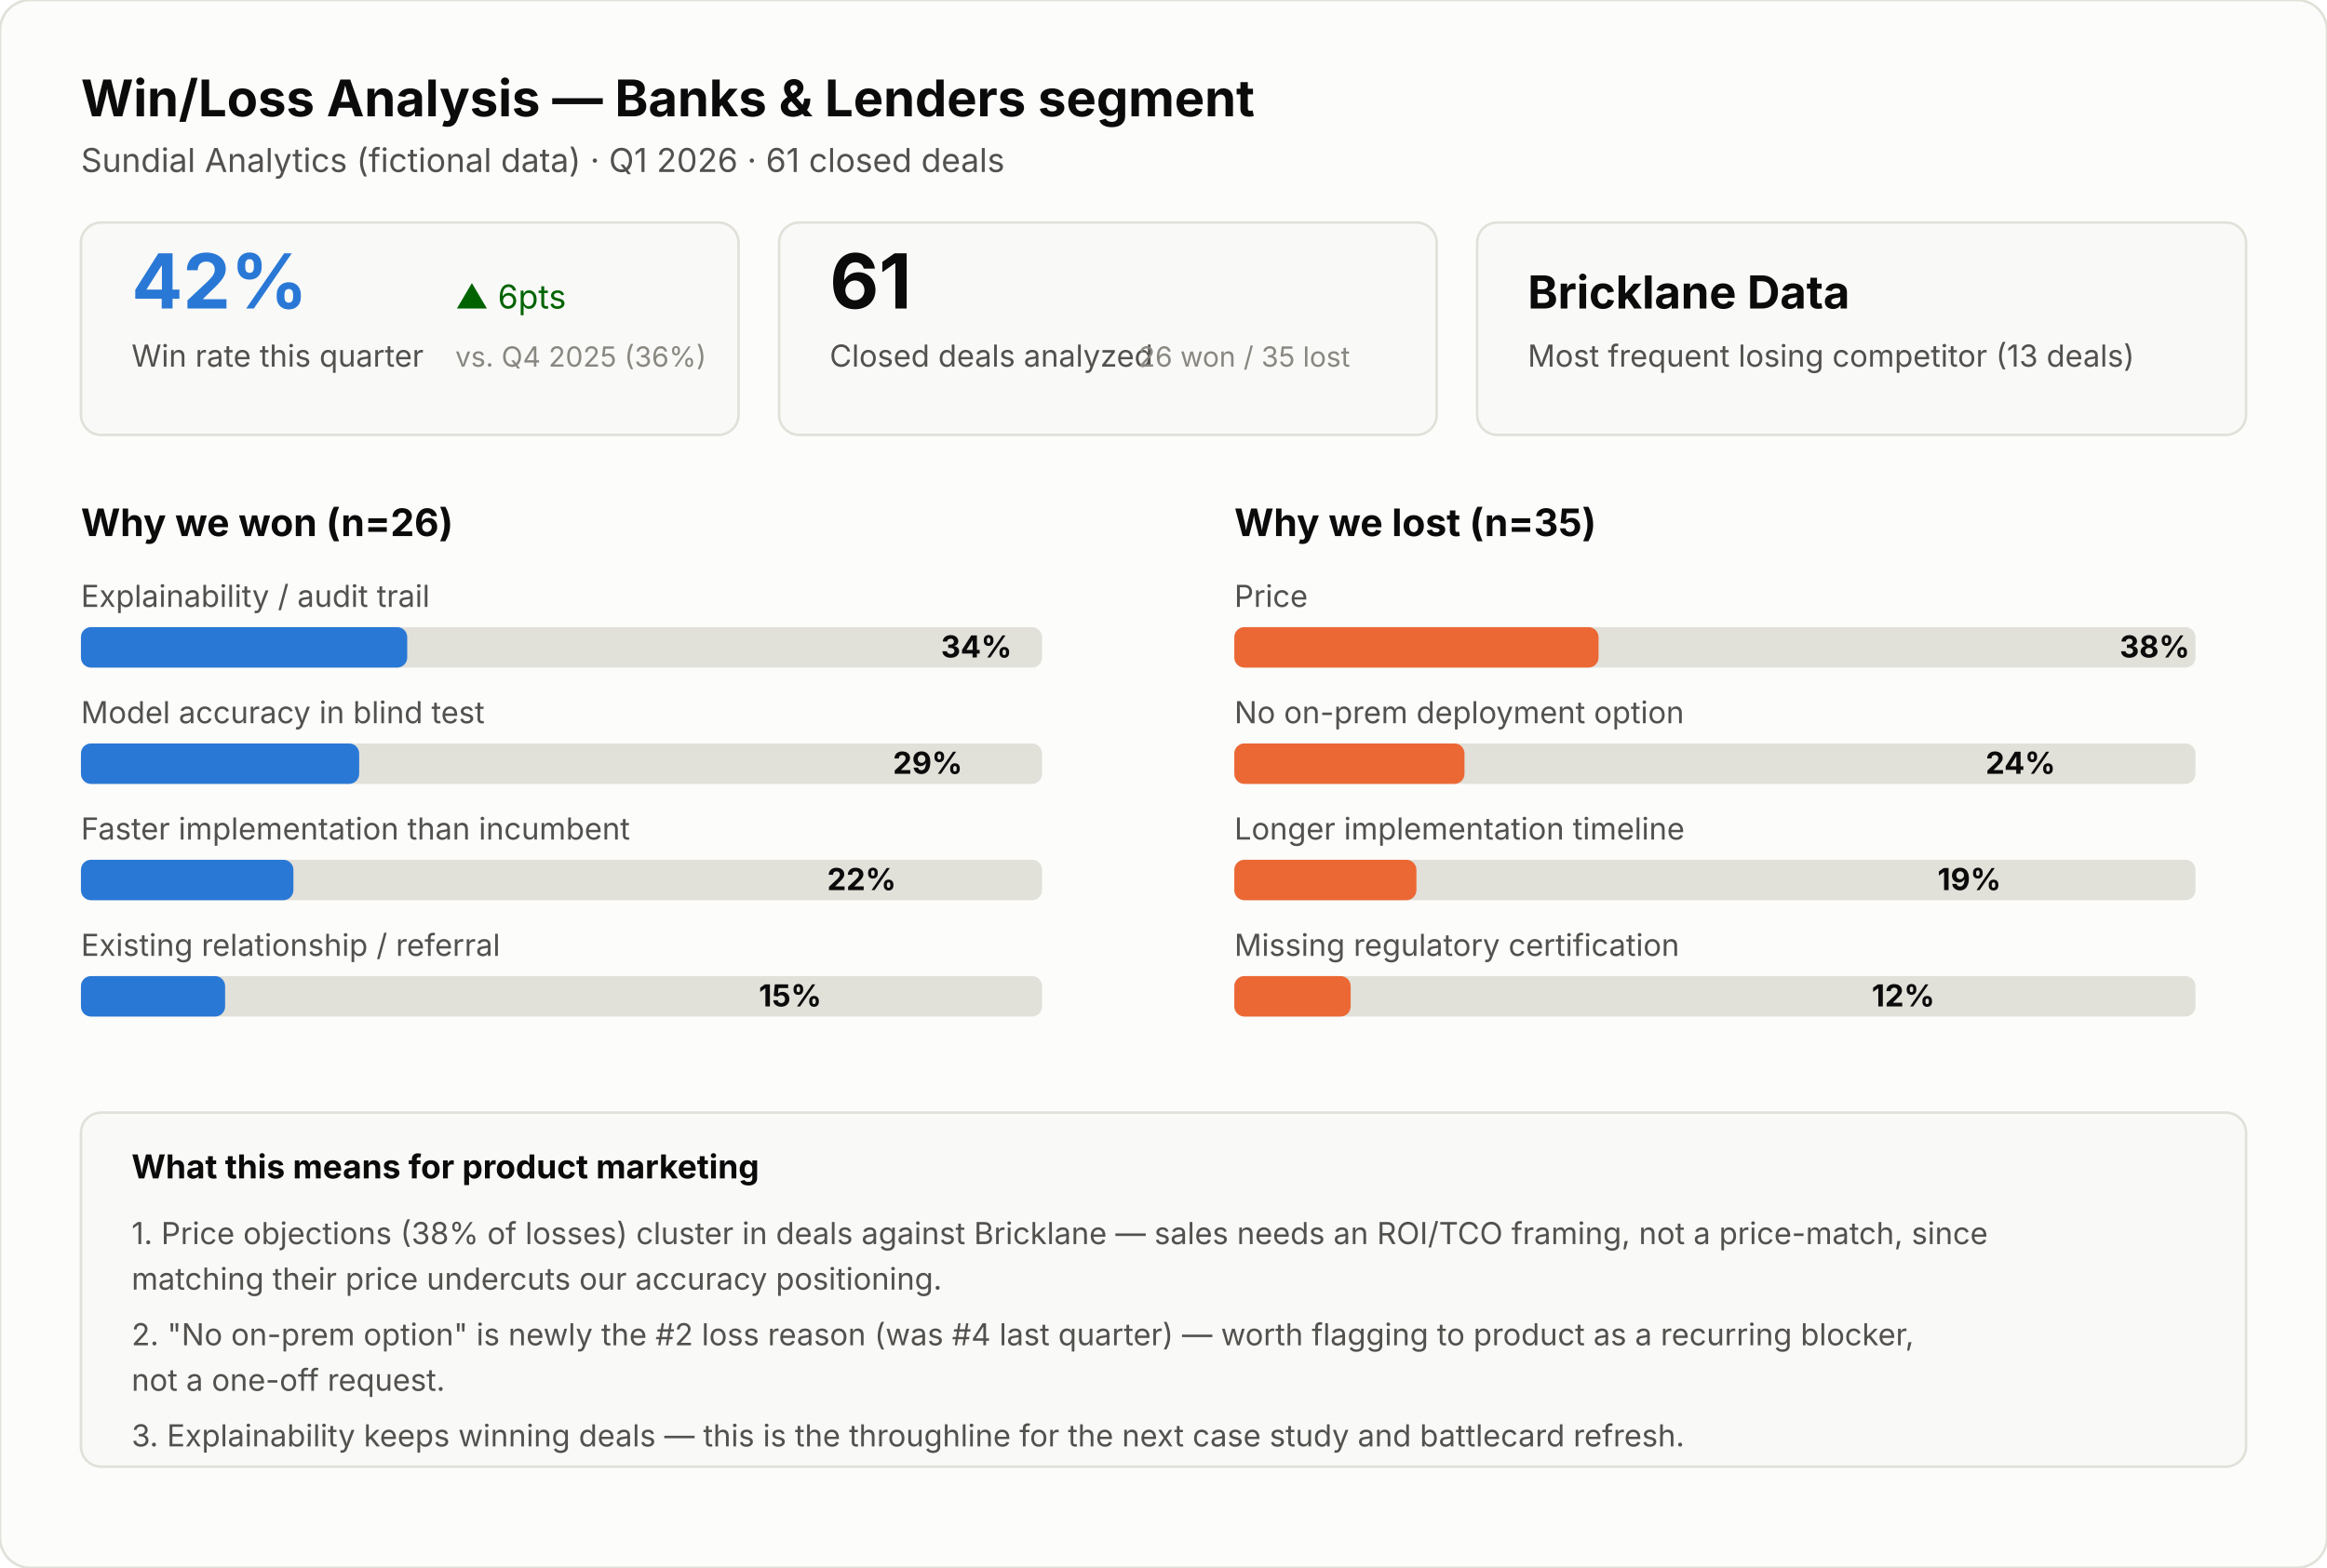
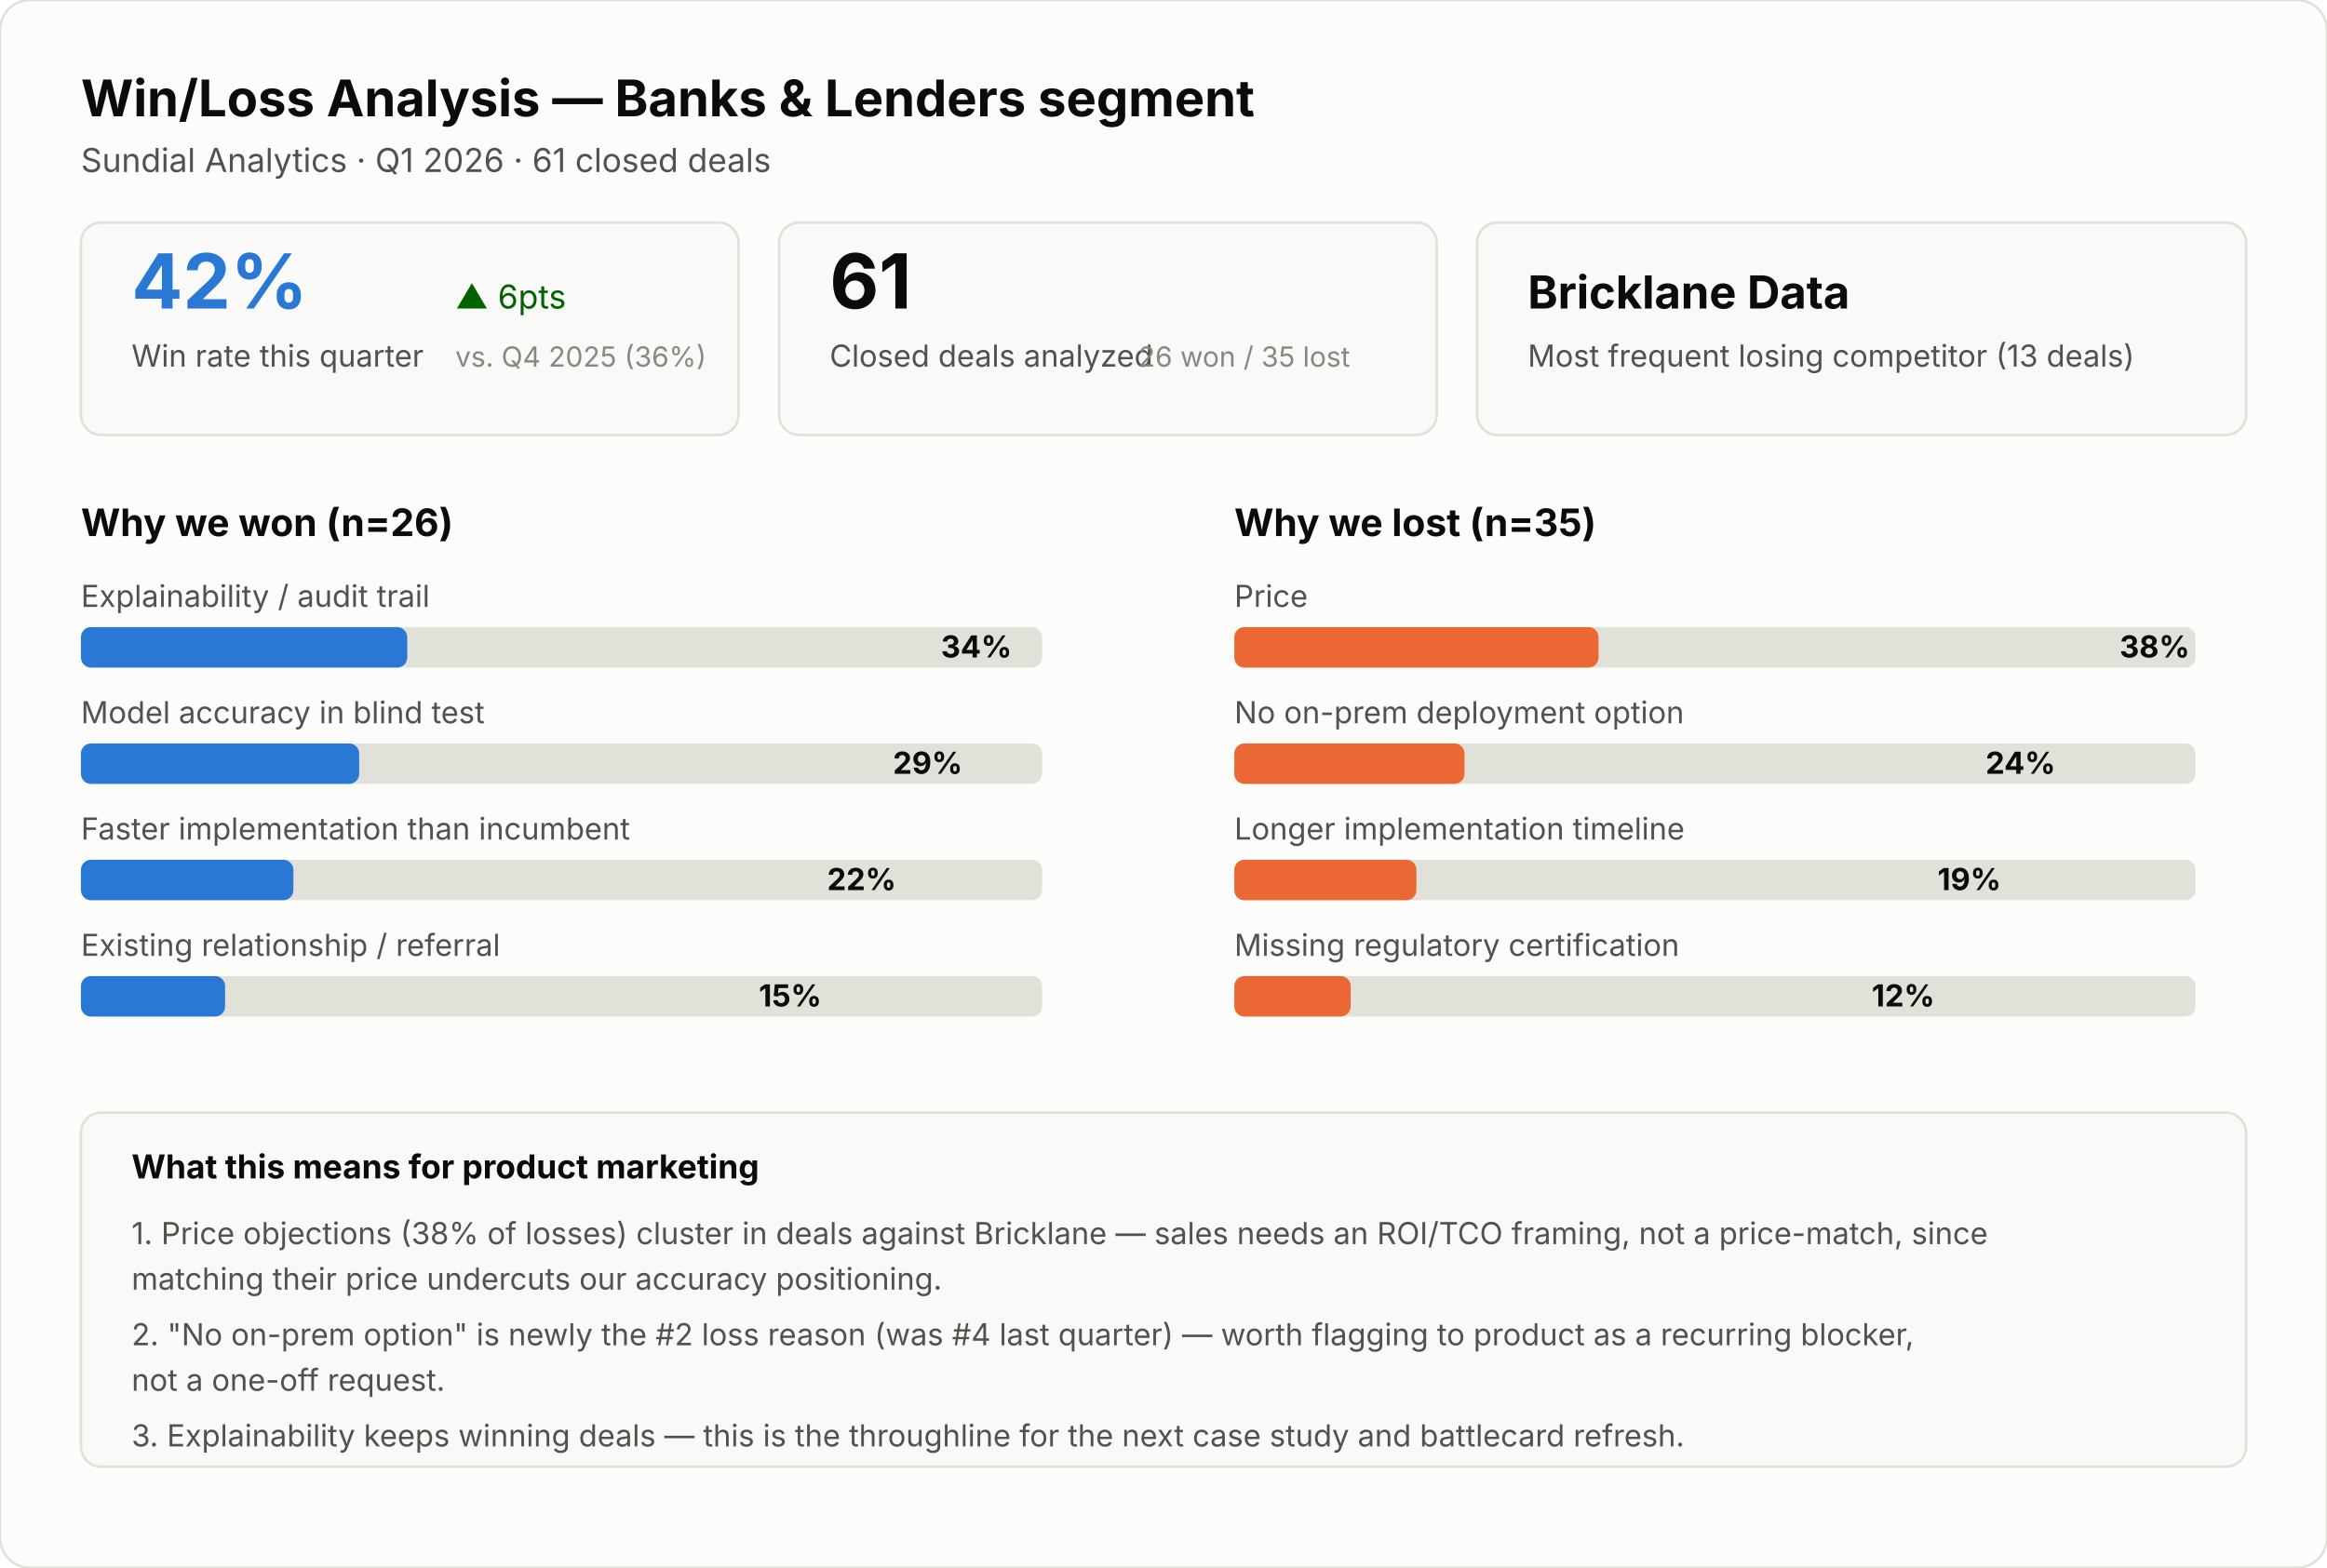
<svg xmlns="http://www.w3.org/2000/svg" viewBox="0 0 920 620" font-family="system-ui, -apple-system, 'Segoe UI', sans-serif">
  <rect x="0" y="0" width="920" height="620" rx="12" fill="#fcfcfb" stroke="#e1e0d9" stroke-width="1" />
  <text x="32" y="46" font-size="20" font-weight="700" fill="#0b0b0b">Win/Loss Analysis — Banks &amp; Lenders segment</text>
-   <text x="32" y="68" font-size="13" fill="#52514e">Sundial Analytics (fictional data) · Q1 2026 · 61 closed deals</text>
+   <text x="32" y="68" font-size="13" fill="#52514e">Sundial Analytics · Q1 2026 · 61 closed deals</text>
  <g>
    <rect x="32" y="88" width="260" height="84" rx="8" fill="#f9f9f7" stroke="#e1e0d9" />
    <text x="52" y="122" font-size="30" font-weight="700" fill="#2a78d6">42%</text>
    <text x="52" y="145" font-size="12" fill="#52514e">Win rate this quarter</text>
    <text x="180" y="122" font-size="13" fill="#006300">▲ 6pts</text>
    <text x="180" y="145" font-size="11" fill="#898781">vs. Q4 2025 (36%)</text>
  </g>
  <g>
    <rect x="308" y="88" width="260" height="84" rx="8" fill="#f9f9f7" stroke="#e1e0d9" />
    <text x="328" y="122" font-size="30" font-weight="700" fill="#0b0b0b">61</text>
    <text x="328" y="145" font-size="12" fill="#52514e">Closed deals analyzed</text>
    <text x="450" y="145" font-size="11" fill="#898781">26 won / 35 lost</text>
  </g>
  <g>
    <rect x="584" y="88" width="304" height="84" rx="8" fill="#f9f9f7" stroke="#e1e0d9" />
    <text x="604" y="122" font-size="18" font-weight="700" fill="#0b0b0b">Bricklane Data</text>
    <text x="604" y="145" font-size="12" fill="#52514e">Most frequent losing competitor (13 deals)</text>
  </g>
  <text x="32" y="212" font-size="15" font-weight="700" fill="#0b0b0b">Why we won (n=26)</text>
  <g font-size="12" fill="#0b0b0b">
    <text x="32" y="240" fill="#52514e">Explainability / audit trail</text>
    <rect x="32" y="248" width="380" height="16" rx="4" fill="#e1e0d9" />
    <rect x="32" y="248" width="129" height="16" rx="4" fill="#2a78d6" />
    <text x="372" y="260" font-weight="700" fill="#0b0b0b">34%</text>
    <text x="32" y="286" fill="#52514e">Model accuracy in blind test</text>
    <rect x="32" y="294" width="380" height="16" rx="4" fill="#e1e0d9" />
    <rect x="32" y="294" width="110" height="16" rx="4" fill="#2a78d6" />
    <text x="353" y="306" font-weight="700" fill="#0b0b0b">29%</text>
    <text x="32" y="332" fill="#52514e">Faster implementation than incumbent</text>
    <rect x="32" y="340" width="380" height="16" rx="4" fill="#e1e0d9" />
    <rect x="32" y="340" width="84" height="16" rx="4" fill="#2a78d6" />
    <text x="327" y="352" font-weight="700" fill="#0b0b0b">22%</text>
    <text x="32" y="378" fill="#52514e">Existing relationship / referral</text>
    <rect x="32" y="386" width="380" height="16" rx="4" fill="#e1e0d9" />
    <rect x="32" y="386" width="57" height="16" rx="4" fill="#2a78d6" />
    <text x="300" y="398" font-weight="700" fill="#0b0b0b">15%</text>
  </g>
  <text x="488" y="212" font-size="15" font-weight="700" fill="#0b0b0b">Why we lost (n=35)</text>
  <g font-size="12" fill="#0b0b0b">
    <text x="488" y="240" fill="#52514e">Price</text>
    <rect x="488" y="248" width="380" height="16" rx="4" fill="#e1e0d9" />
    <rect x="488" y="248" width="144" height="16" rx="4" fill="#eb6834" />
    <text x="838" y="260" font-weight="700" fill="#0b0b0b">38%</text>
    <text x="488" y="286" fill="#52514e">No on-prem deployment option</text>
    <rect x="488" y="294" width="380" height="16" rx="4" fill="#e1e0d9" />
    <rect x="488" y="294" width="91" height="16" rx="4" fill="#eb6834" />
    <text x="785" y="306" font-weight="700" fill="#0b0b0b">24%</text>
    <text x="488" y="332" fill="#52514e">Longer implementation timeline</text>
    <rect x="488" y="340" width="380" height="16" rx="4" fill="#e1e0d9" />
    <rect x="488" y="340" width="72" height="16" rx="4" fill="#eb6834" />
    <text x="766" y="352" font-weight="700" fill="#0b0b0b">19%</text>
    <text x="488" y="378" fill="#52514e">Missing regulatory certification</text>
    <rect x="488" y="386" width="380" height="16" rx="4" fill="#e1e0d9" />
    <rect x="488" y="386" width="46" height="16" rx="4" fill="#eb6834" />
    <text x="740" y="398" font-weight="700" fill="#0b0b0b">12%</text>
  </g>
  <rect x="32" y="440" width="856" height="140" rx="8" fill="#f9f9f7" stroke="#e1e0d9" />
  <text x="52" y="466" font-size="13" font-weight="700" fill="#0b0b0b">What this means for product marketing</text>
  <text x="52" y="492" font-size="12" fill="#52514e">1. Price objections (38% of losses) cluster in deals against Bricklane — sales needs an ROI/TCO framing, not a price-match, since</text>
  <text x="52" y="510" font-size="12" fill="#52514e">    matching their price undercuts our accuracy positioning.</text>
  <text x="52" y="532" font-size="12" fill="#52514e">2. "No on-prem option" is newly the #2 loss reason (was #4 last quarter) — worth flagging to product as a recurring blocker,</text>
  <text x="52" y="550" font-size="12" fill="#52514e">    not a one-off request.</text>
  <text x="52" y="572" font-size="12" fill="#52514e">3. Explainability keeps winning deals — this is the throughline for the next case study and battlecard refresh.</text>
</svg>
